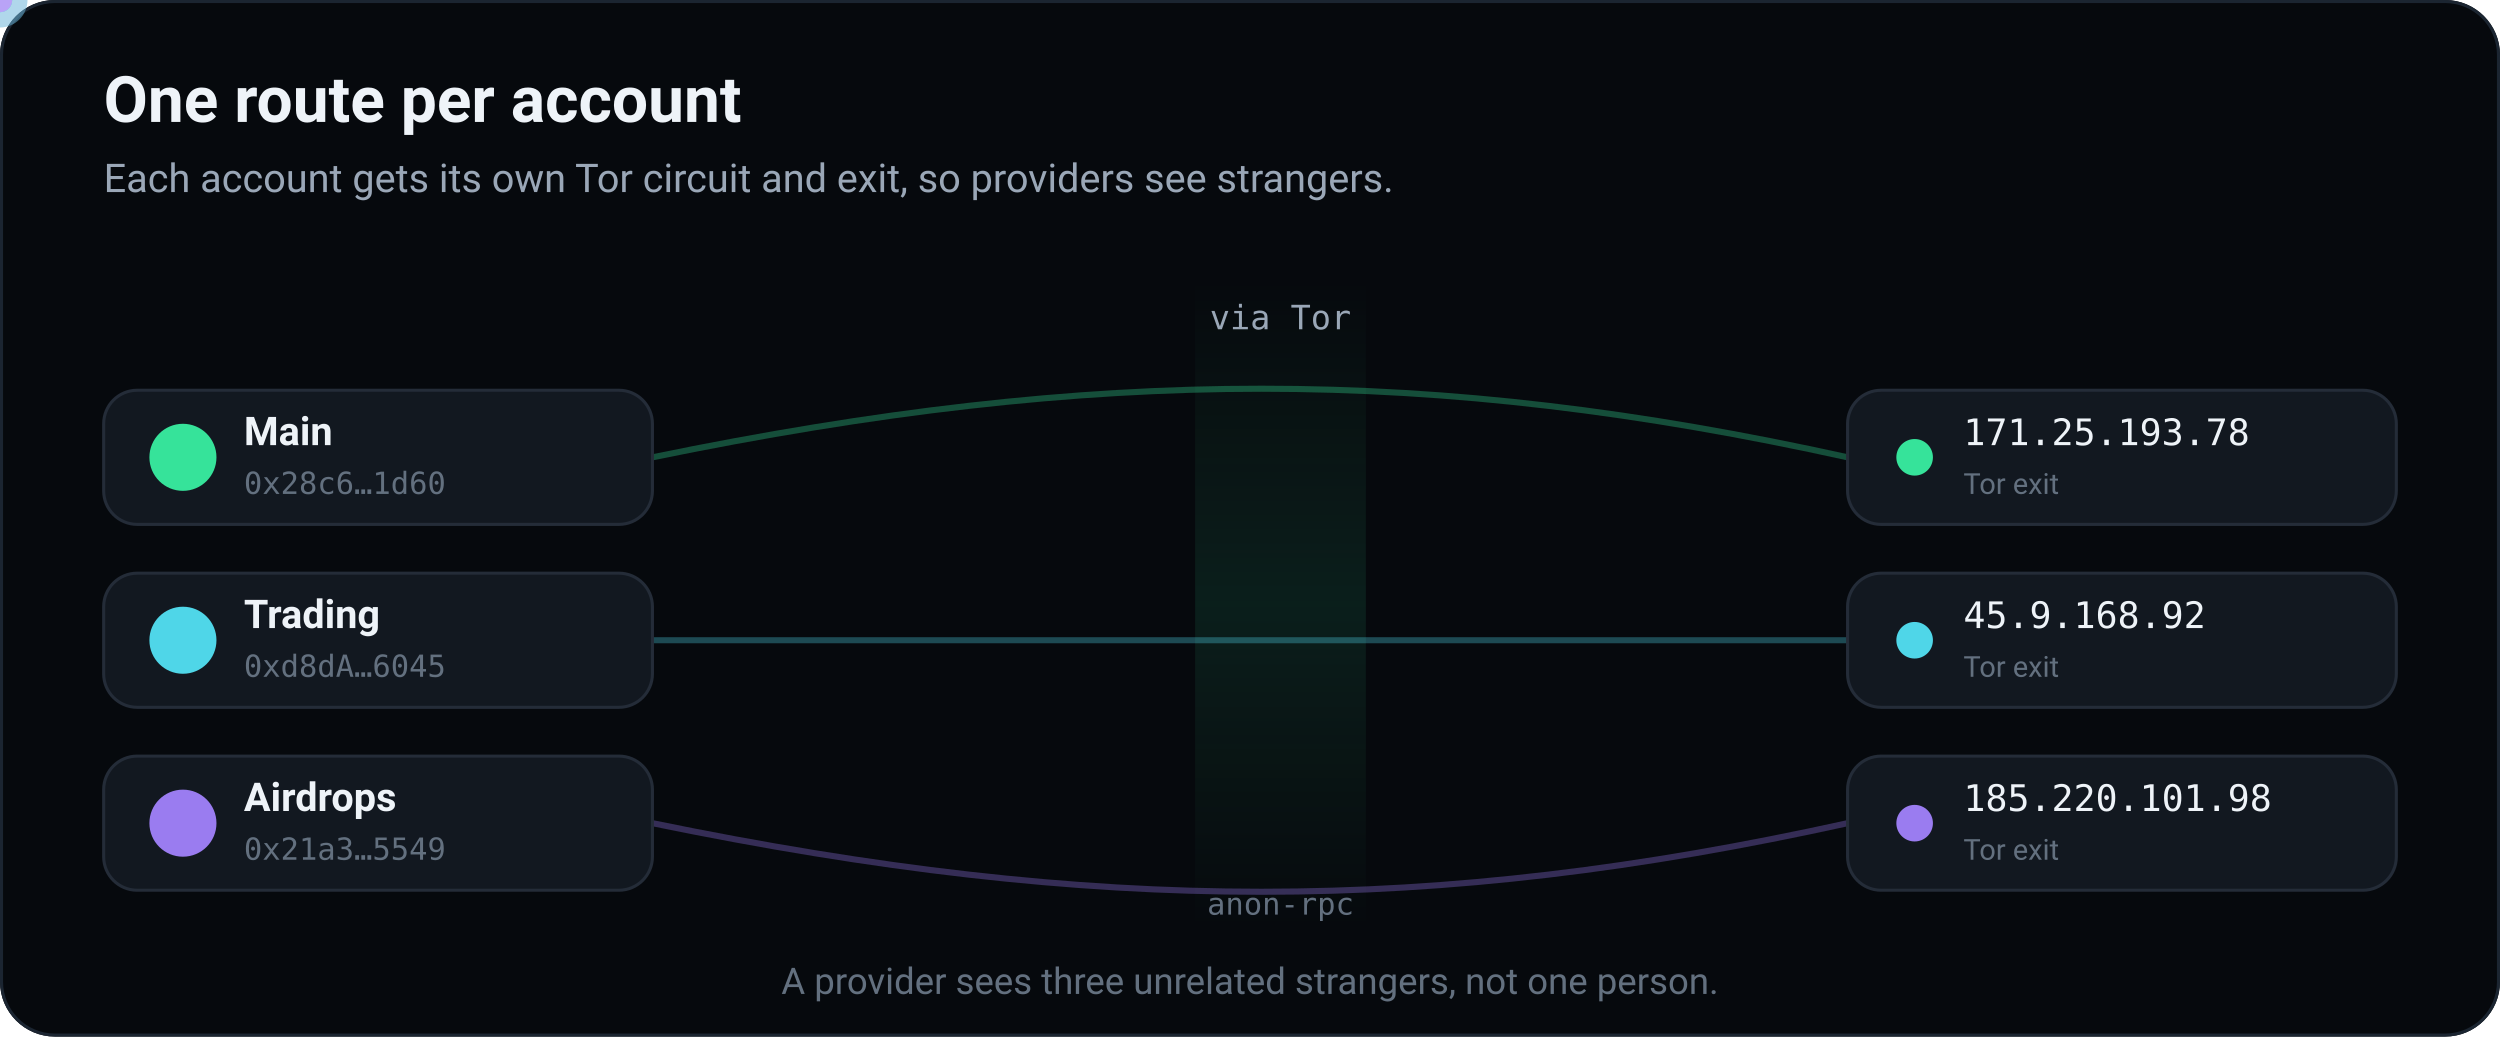
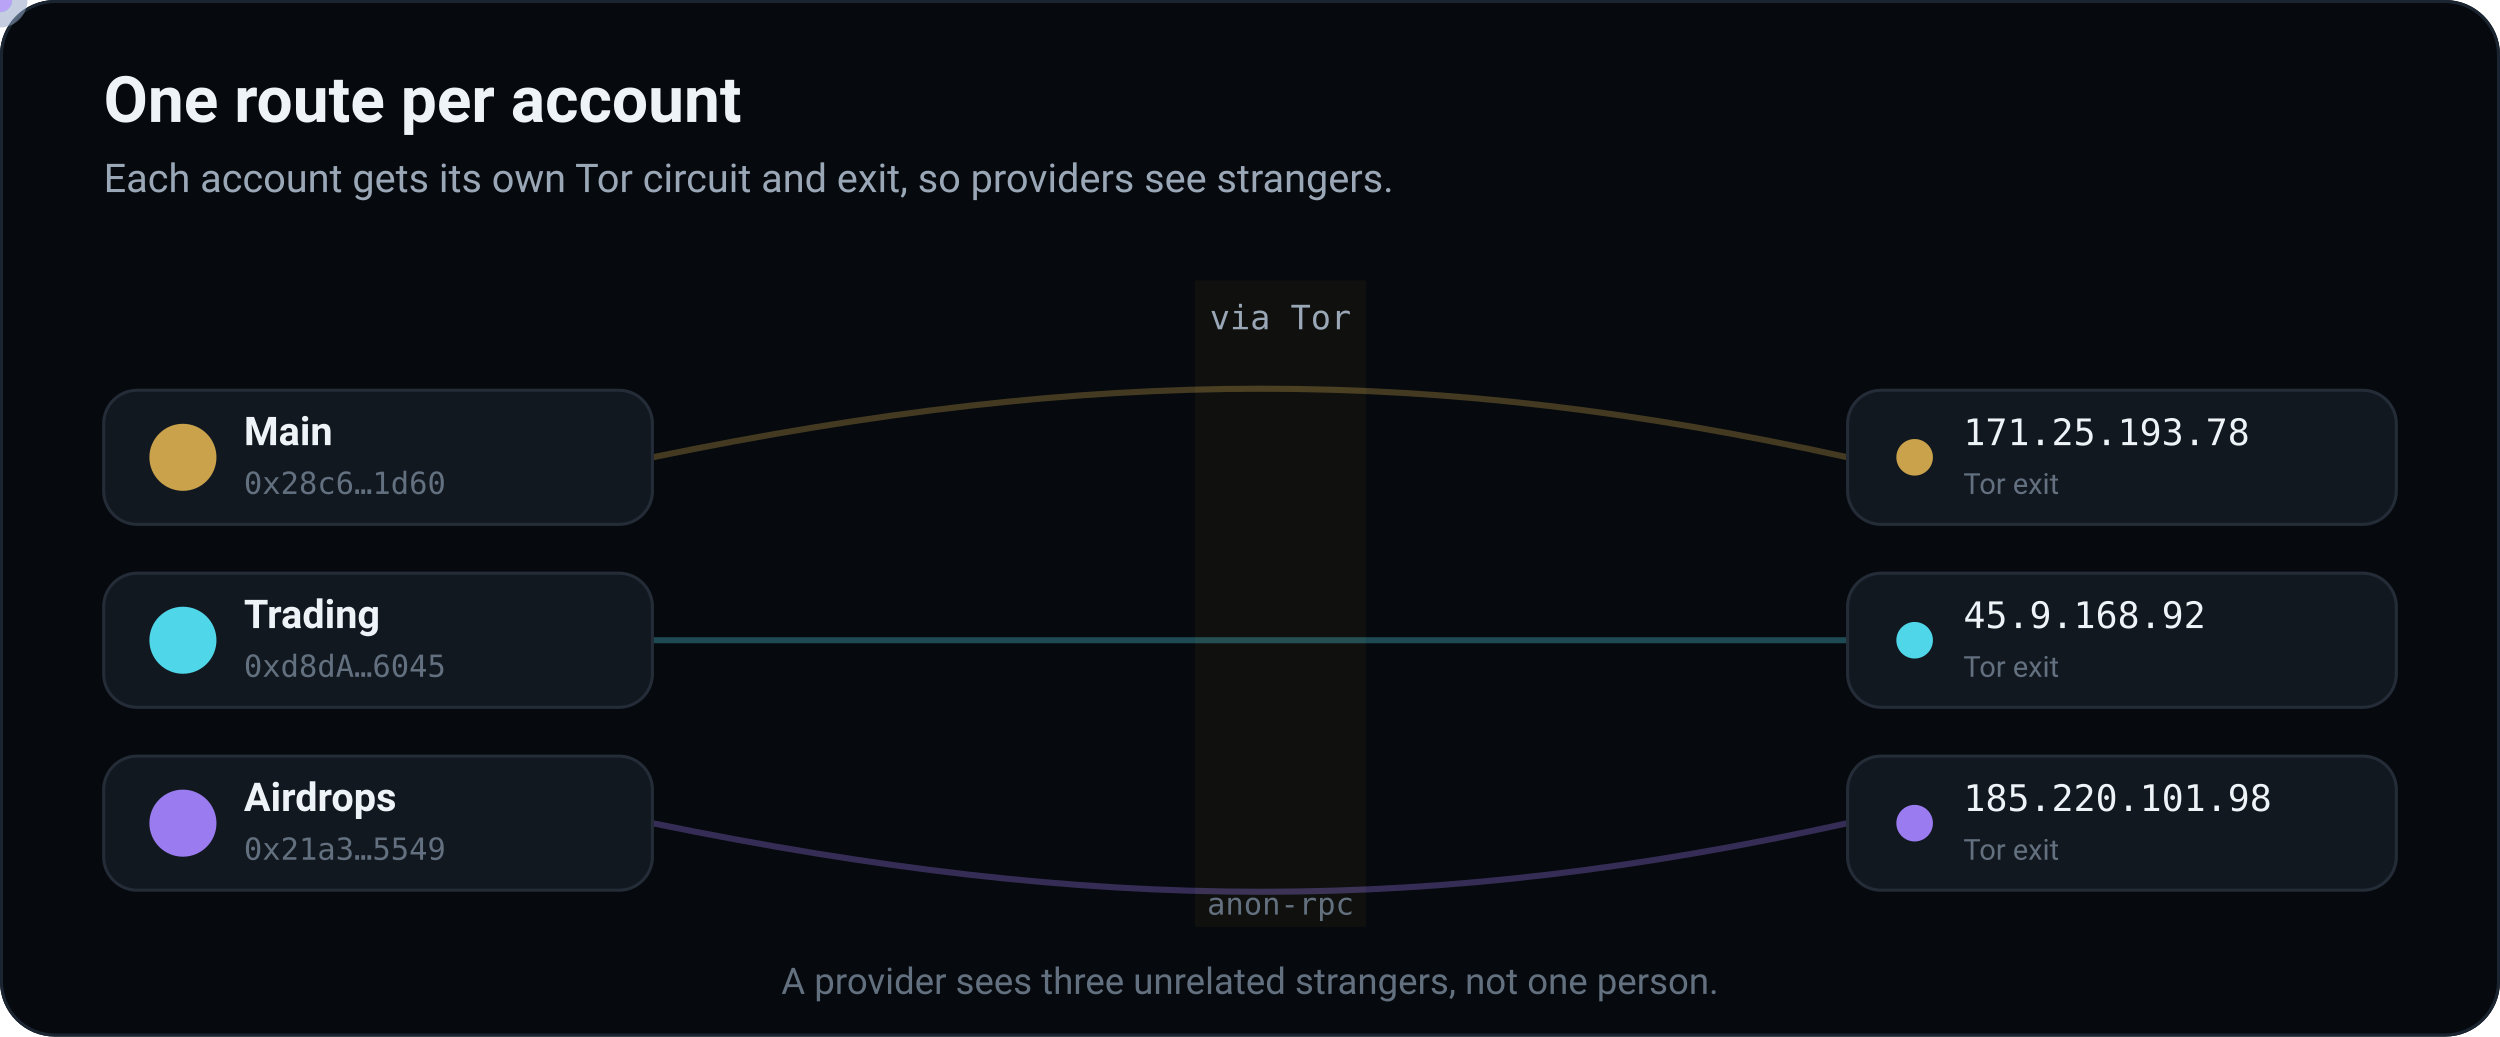
<svg xmlns="http://www.w3.org/2000/svg" xmlns:xlink="http://www.w3.org/1999/xlink" viewBox="0 0 820 340" width="820" height="340" role="img" aria-label="One route per account: each account's traffic flows through its own Tor circuit to a different exit.">
  <defs>
-     <linearGradient id="band" x1="0" y1="0" x2="0" y2="1">
-       <stop offset="0" stop-color="#36e39a" stop-opacity="0" />
-       <stop offset="0.5" stop-color="#36e39a" stop-opacity="0.10" />
-       <stop offset="1" stop-color="#36e39a" stop-opacity="0" />
-     </linearGradient>
    <style>
      .t  { font-family: -apple-system, "Segoe UI", Roboto, sans-serif; }
      .mono { font-family: ui-monospace, "SF Mono", Menlo, monospace; }
      .title { font-weight: 700; fill: #eef3f8; }
      .sub { fill: #9aa7b7; }
      .faint { fill: #63707f; }
      .card { fill: #121820; stroke: #242c38; }
    </style>
  </defs>
  <rect x="0" y="0" width="820" height="340" rx="18" fill="#06090d" />
  <rect x="0.5" y="0.5" width="819" height="339" rx="17.5" fill="none" stroke="#1b2531" />
  <text class="t title" x="34" y="40" font-size="21">One route per account</text>
  <text class="t sub" x="34" y="63" font-size="13">Each account gets its own Tor circuit and exit, so providers see strangers.</text>
-   <rect x="392" y="92" width="56" height="212" fill="url(#band)" />
+   <rect x="392" y="92" width="56" height="212" fill="#C9A24B" fill-opacity="0.05" />
  <text class="mono sub" x="420" y="108" font-size="11" text-anchor="middle">via Tor</text>
  <text class="mono faint" x="420" y="300" font-size="10" text-anchor="middle">anon-rpc</text>
-   <path id="rA" d="M214,150 C 360,120 470,120 606,150" fill="none" stroke="#36e39a" stroke-width="2" stroke-opacity="0.32" />
+   <path id="rA" d="M214,150 C 360,120 470,120 606,150" fill="none" stroke="#C9A24B" stroke-width="2" stroke-opacity="0.32" />
  <path id="rB" d="M214,210 C 360,210 470,210 606,210" fill="none" stroke="#4fd6e8" stroke-width="2" stroke-opacity="0.32" />
  <path id="rC" d="M214,270 C 360,300 470,300 606,270" fill="none" stroke="#9a7cf0" stroke-width="2" stroke-opacity="0.32" />
  <g>
-     <circle r="9" fill="#36e39a" opacity="0.22" />
-     <circle r="4" fill="#5cf0b0" />
+     <circle r="9" fill="#C9A24B" opacity="0.22" />
+     <circle r="4" fill="#DFBE7E" />
    <animateMotion dur="2.4s" repeatCount="indefinite" rotate="auto">
      <mpath xlink:href="#rA" />
    </animateMotion>
  </g>
  <g>
    <circle r="9" fill="#4fd6e8" opacity="0.22" />
    <circle r="4" fill="#7fe6f5" />
    <animateMotion dur="2.9s" begin="-0.6s" repeatCount="indefinite" rotate="auto">
      <mpath xlink:href="#rB" />
    </animateMotion>
  </g>
  <g>
    <circle r="9" fill="#9a7cf0" opacity="0.22" />
    <circle r="4" fill="#b9a3f7" />
    <animateMotion dur="2.6s" begin="-1.2s" repeatCount="indefinite" rotate="auto">
      <mpath xlink:href="#rC" />
    </animateMotion>
  </g>
  <g class="t">
    <rect class="card" x="34" y="128" width="180" height="44" rx="11" />
-     <circle cx="60" cy="150" r="11" fill="#36e39a" />
+     <circle cx="60" cy="150" r="11" fill="#C9A24B" />
    <text x="80" y="146" font-size="13" fill="#eef3f8" font-weight="600">Main</text>
    <text class="mono" x="80" y="162" font-size="10" fill="#63707f">0x28c6…1d60</text>
    <rect class="card" x="34" y="188" width="180" height="44" rx="11" />
    <circle cx="60" cy="210" r="11" fill="#4fd6e8" />
    <text x="80" y="206" font-size="13" fill="#eef3f8" font-weight="600">Trading</text>
    <text class="mono" x="80" y="222" font-size="10" fill="#63707f">0xd8dA…6045</text>
    <rect class="card" x="34" y="248" width="180" height="44" rx="11" />
    <circle cx="60" cy="270" r="11" fill="#9a7cf0" />
    <text x="80" y="266" font-size="13" fill="#eef3f8" font-weight="600">Airdrops</text>
    <text class="mono" x="80" y="282" font-size="10" fill="#63707f">0x21a3…5549</text>
  </g>
  <g class="t">
    <rect class="card" x="606" y="128" width="180" height="44" rx="11" />
-     <circle cx="628" cy="150" r="6" fill="#36e39a">
+     <circle cx="628" cy="150" r="6" fill="#C9A24B">
      <animate attributeName="opacity" values="0.45;1;0.45" dur="2s" repeatCount="indefinite" />
    </circle>
    <text class="mono" x="644" y="146" font-size="12" fill="#eef3f8">171.25.193.78</text>
    <text x="644" y="162" font-size="9.5" fill="#63707f">Tor exit</text>
    <rect class="card" x="606" y="188" width="180" height="44" rx="11" />
    <circle cx="628" cy="210" r="6" fill="#4fd6e8">
      <animate attributeName="opacity" values="0.45;1;0.45" dur="2.3s" repeatCount="indefinite" />
    </circle>
    <text class="mono" x="644" y="206" font-size="12" fill="#eef3f8">45.9.168.92</text>
    <text x="644" y="222" font-size="9.5" fill="#63707f">Tor exit</text>
    <rect class="card" x="606" y="248" width="180" height="44" rx="11" />
    <circle cx="628" cy="270" r="6" fill="#9a7cf0">
      <animate attributeName="opacity" values="0.45;1;0.45" dur="2.6s" repeatCount="indefinite" />
    </circle>
    <text class="mono" x="644" y="266" font-size="12" fill="#eef3f8">185.220.101.98</text>
    <text x="644" y="282" font-size="9.5" fill="#63707f">Tor exit</text>
  </g>
  <text class="t faint" x="410" y="326" font-size="12" text-anchor="middle">A provider sees three unrelated strangers, not one person.</text>
</svg>
